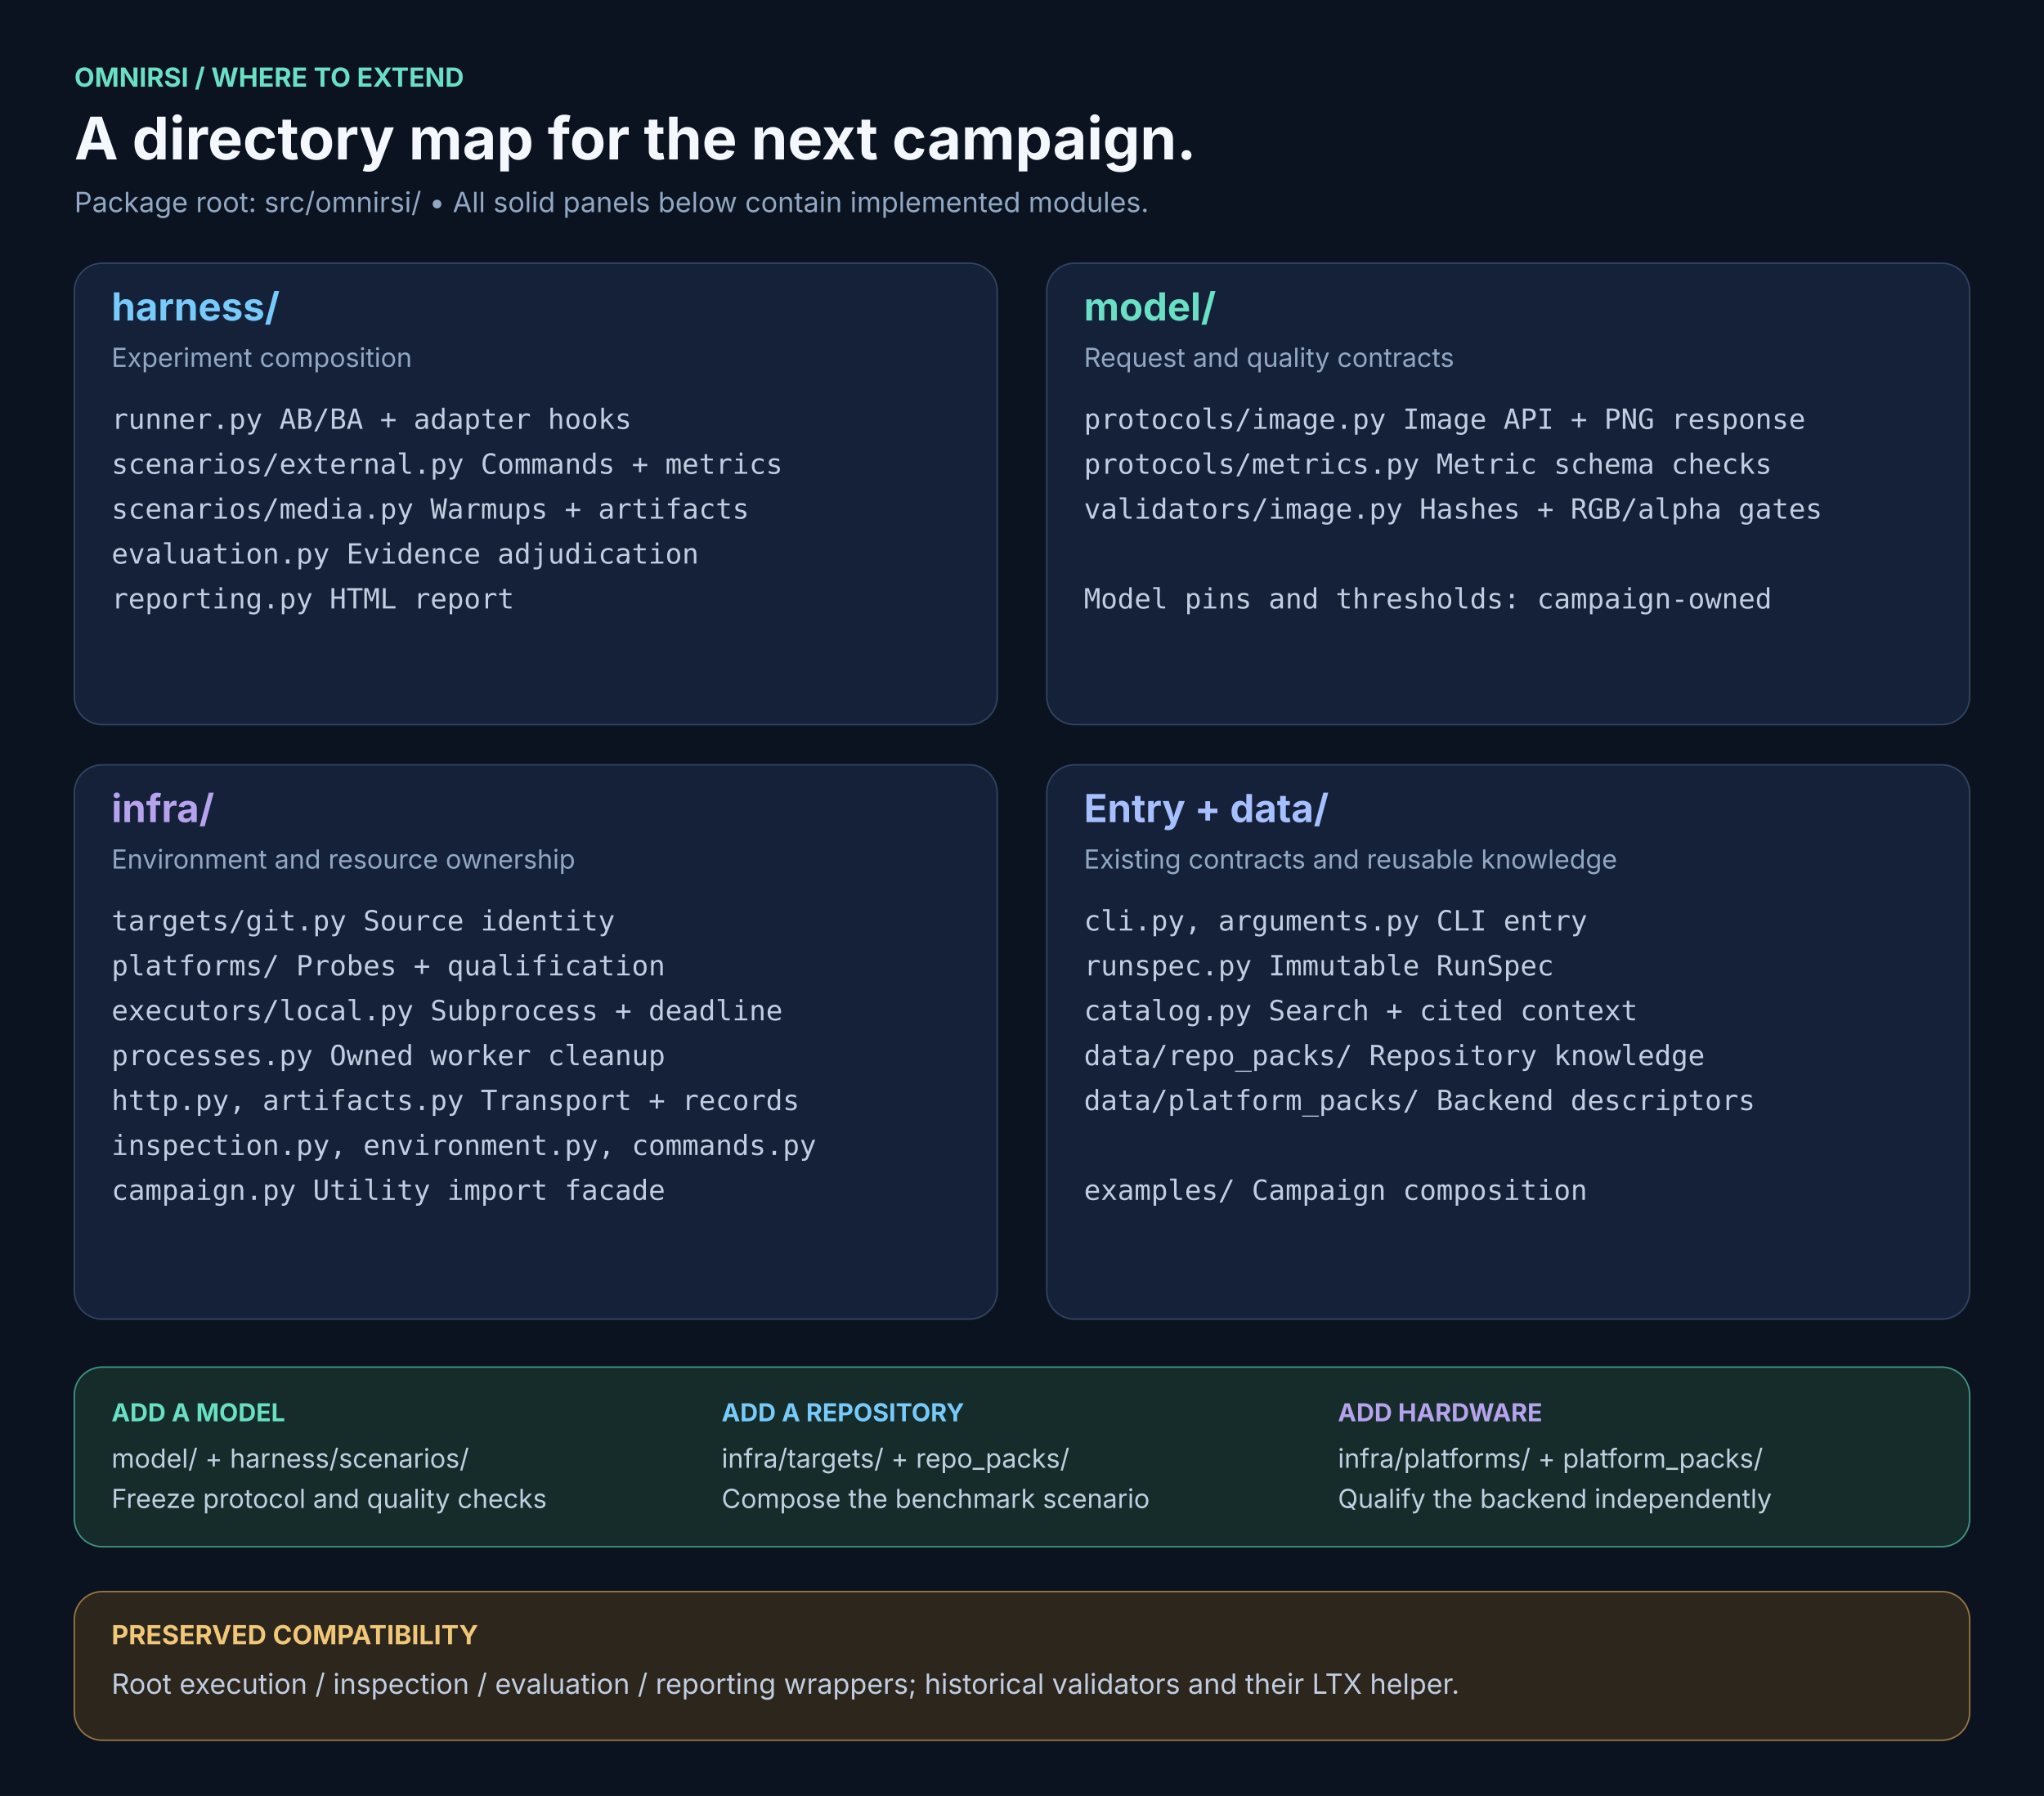
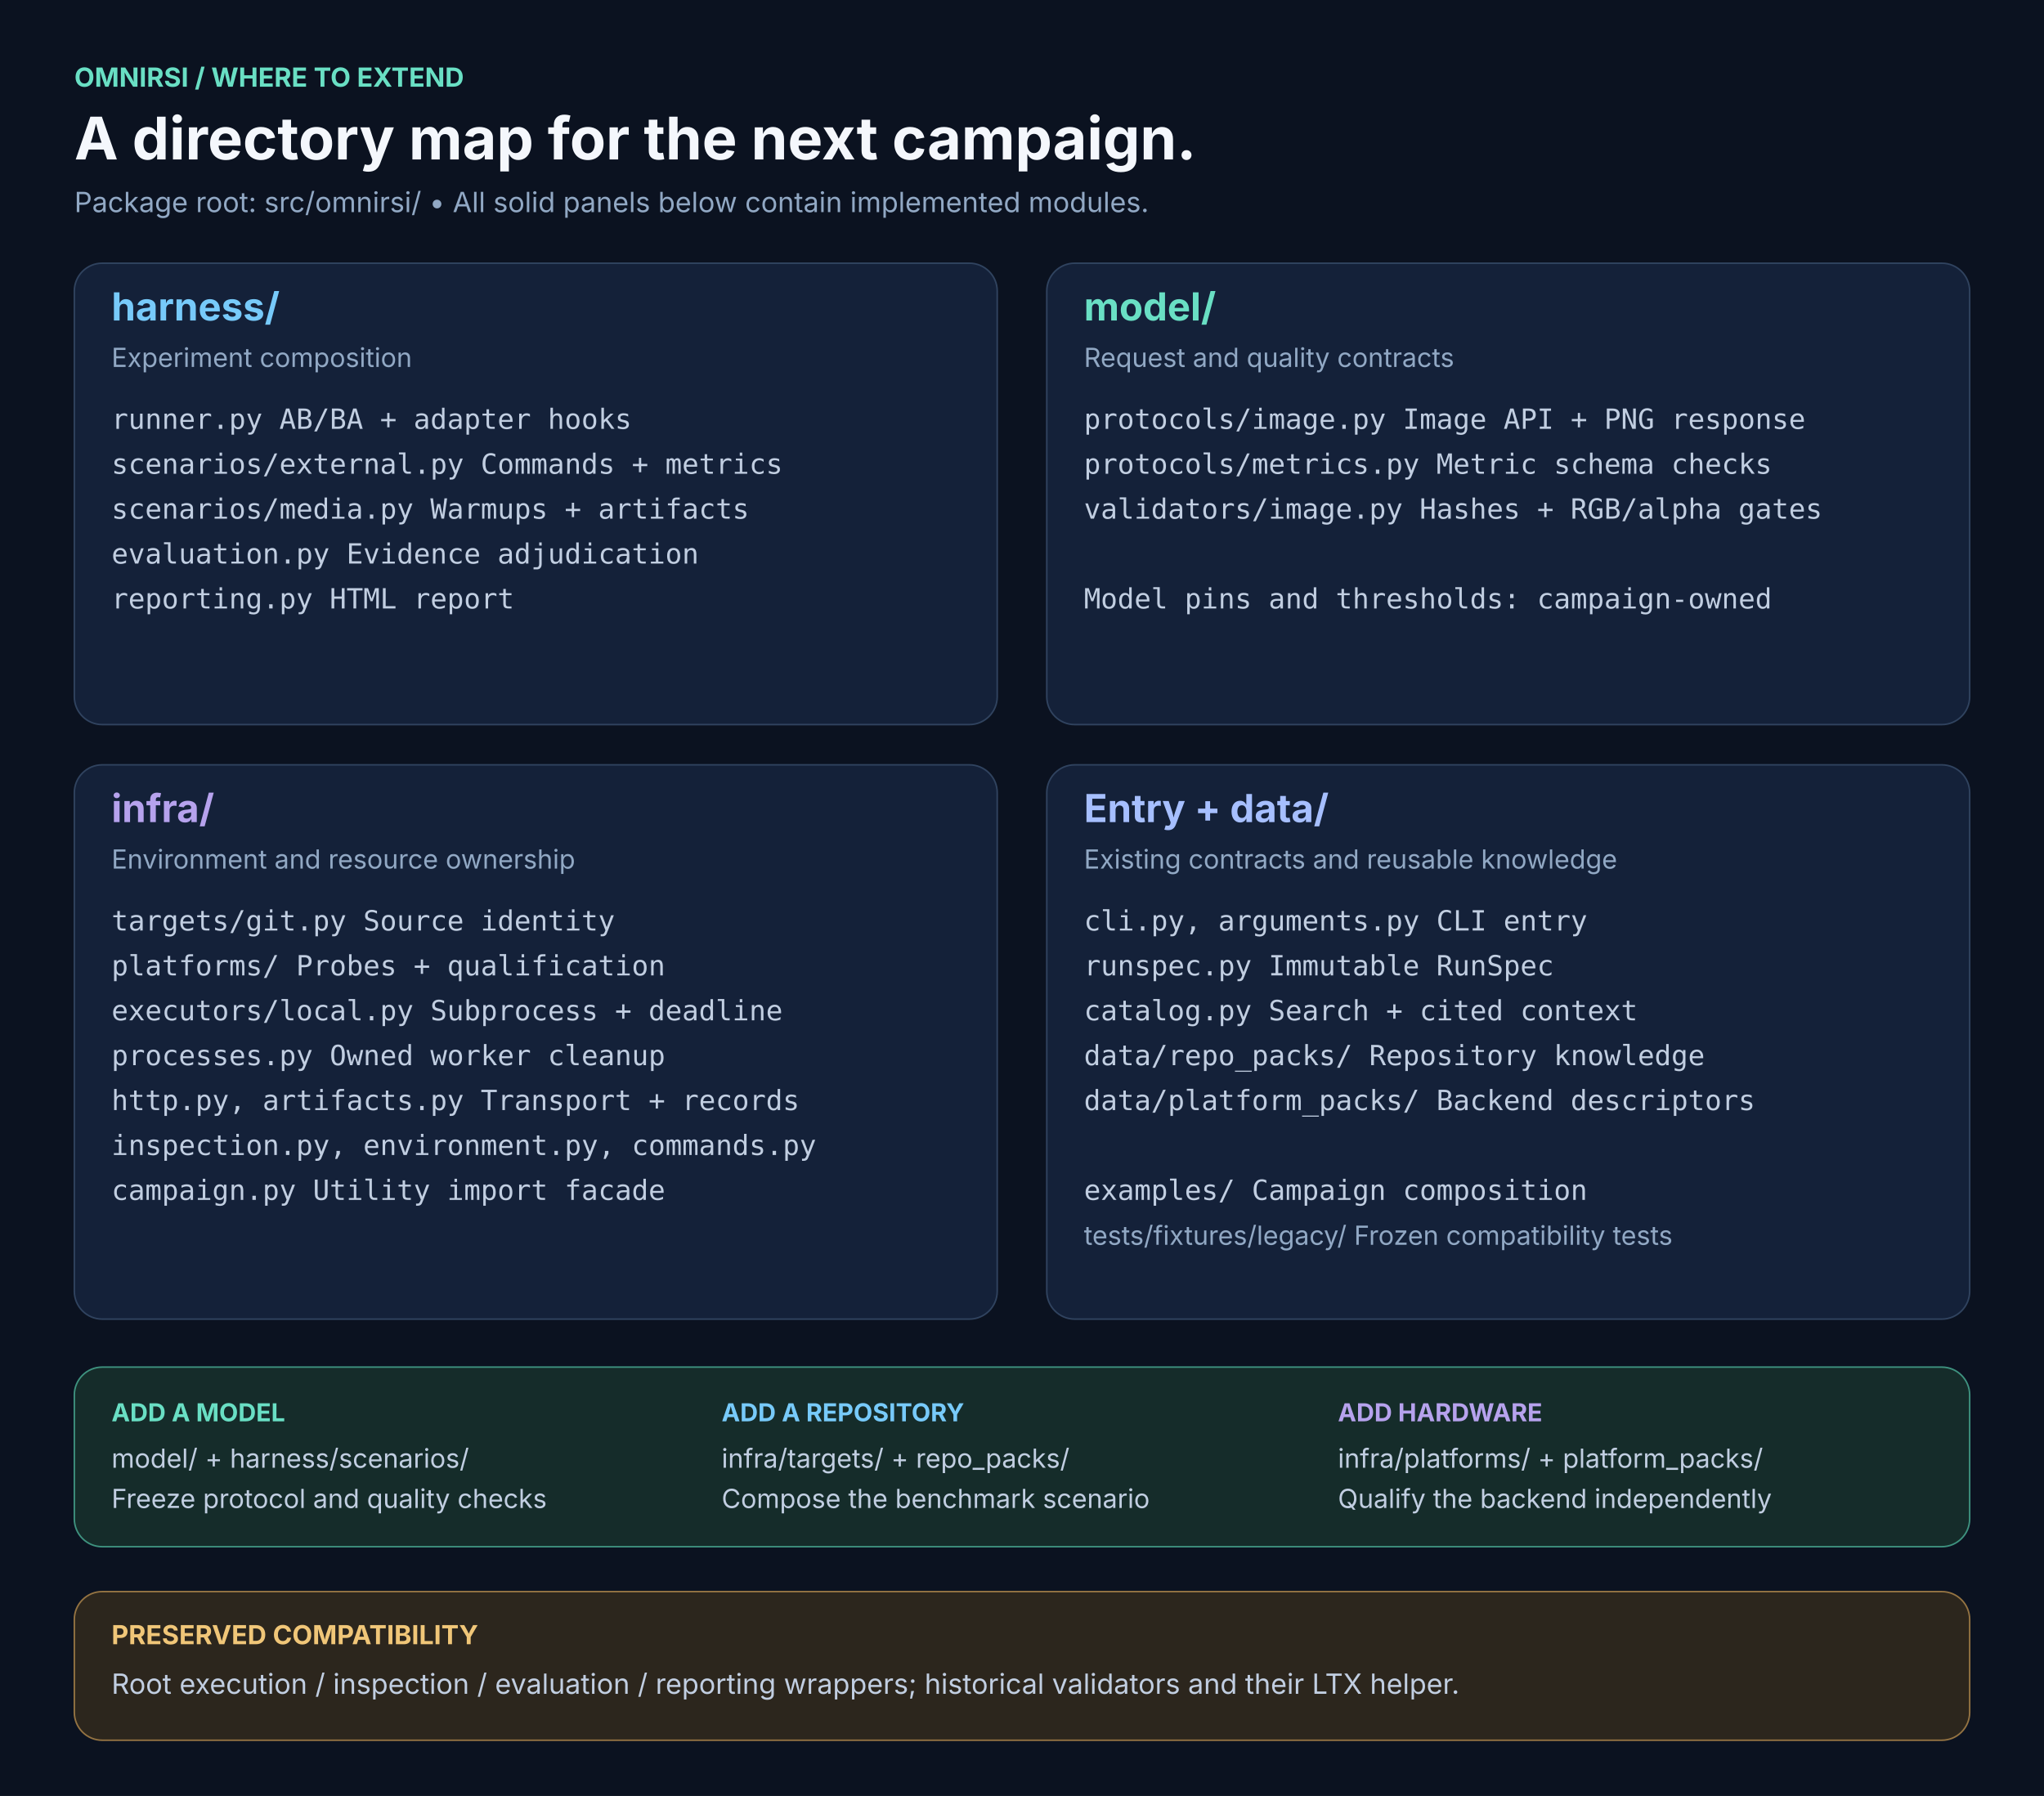
<svg xmlns="http://www.w3.org/2000/svg" width="1320" height="1160" viewBox="0 0 1320 1160" role="img" aria-labelledby="title desc">
  <defs>
    <marker id="arrow" markerWidth="10" markerHeight="10" refX="8" refY="4" orient="auto">
      <path d="M0,0 L8,4 L0,8" fill="none" stroke="#667b9e" stroke-width="1.5" />
    </marker>
  </defs>
  <rect width="1320" height="1160" fill="#0b1220" />
  <text x="48" y="56" font-family="Inter,Segoe UI,Arial,sans-serif" font-size="17" font-weight="700" fill="#69dfc4">OMNIRSI / WHERE TO EXTEND</text>
  <text x="48" y="103" font-family="Inter,Segoe UI,Arial,sans-serif" font-size="38" font-weight="700" fill="#f4f7fc">A directory map for the next campaign.</text>
  <text x="48" y="137" font-family="Inter,Segoe UI,Arial,sans-serif" font-size="18" font-weight="400" fill="#91a8c4">Package root: src/omnirsi/   •   All solid panels below contain implemented modules.</text>
  <rect x="48" y="170" width="596" height="298" rx="18" fill="#142139" stroke="#30435f" />
  <text x="72" y="207" font-family="Inter,Segoe UI,Arial,sans-serif" font-size="25" font-weight="700" fill="#77cafa">harness/</text>
  <text x="72" y="237" font-family="Inter,Segoe UI,Arial,sans-serif" font-size="17" font-weight="400" fill="#91a8c4">Experiment composition</text>
  <text x="72" y="277" font-family="ui-monospace,SFMono-Regular,Consolas,monospace" font-size="18" font-weight="400" fill="#c1cee1">runner.py            AB/BA + adapter hooks</text>
  <text x="72" y="306" font-family="ui-monospace,SFMono-Regular,Consolas,monospace" font-size="18" font-weight="400" fill="#c1cee1">scenarios/external.py  Commands + metrics</text>
  <text x="72" y="335" font-family="ui-monospace,SFMono-Regular,Consolas,monospace" font-size="18" font-weight="400" fill="#c1cee1">scenarios/media.py     Warmups + artifacts</text>
  <text x="72" y="364" font-family="ui-monospace,SFMono-Regular,Consolas,monospace" font-size="18" font-weight="400" fill="#c1cee1">evaluation.py        Evidence adjudication</text>
  <text x="72" y="393" font-family="ui-monospace,SFMono-Regular,Consolas,monospace" font-size="18" font-weight="400" fill="#c1cee1">reporting.py         HTML report</text>
  <rect x="676" y="170" width="596" height="298" rx="18" fill="#142139" stroke="#30435f" />
  <text x="700" y="207" font-family="Inter,Segoe UI,Arial,sans-serif" font-size="25" font-weight="700" fill="#69dfc4">model/</text>
  <text x="700" y="237" font-family="Inter,Segoe UI,Arial,sans-serif" font-size="17" font-weight="400" fill="#91a8c4">Request and quality contracts</text>
  <text x="700" y="277" font-family="ui-monospace,SFMono-Regular,Consolas,monospace" font-size="18" font-weight="400" fill="#c1cee1">protocols/image.py   Image API + PNG response</text>
  <text x="700" y="306" font-family="ui-monospace,SFMono-Regular,Consolas,monospace" font-size="18" font-weight="400" fill="#c1cee1">protocols/metrics.py Metric schema checks</text>
  <text x="700" y="335" font-family="ui-monospace,SFMono-Regular,Consolas,monospace" font-size="18" font-weight="400" fill="#c1cee1">validators/image.py Hashes + RGB/alpha gates</text>
  <text x="700" y="364" font-family="ui-monospace,SFMono-Regular,Consolas,monospace" font-size="18" font-weight="400" fill="#c1cee1" />
  <text x="700" y="393" font-family="ui-monospace,SFMono-Regular,Consolas,monospace" font-size="18" font-weight="400" fill="#c1cee1">Model pins and thresholds: campaign-owned</text>
  <rect x="48" y="494" width="596" height="358" rx="18" fill="#142139" stroke="#30435f" />
  <text x="72" y="531" font-family="Inter,Segoe UI,Arial,sans-serif" font-size="25" font-weight="700" fill="#b6a2ed">infra/</text>
  <text x="72" y="561" font-family="Inter,Segoe UI,Arial,sans-serif" font-size="17" font-weight="400" fill="#91a8c4">Environment and resource ownership</text>
  <text x="72" y="601" font-family="ui-monospace,SFMono-Regular,Consolas,monospace" font-size="18" font-weight="400" fill="#c1cee1">targets/git.py       Source identity</text>
  <text x="72" y="630" font-family="ui-monospace,SFMono-Regular,Consolas,monospace" font-size="18" font-weight="400" fill="#c1cee1">platforms/           Probes + qualification</text>
  <text x="72" y="659" font-family="ui-monospace,SFMono-Regular,Consolas,monospace" font-size="18" font-weight="400" fill="#c1cee1">executors/local.py   Subprocess + deadline</text>
  <text x="72" y="688" font-family="ui-monospace,SFMono-Regular,Consolas,monospace" font-size="18" font-weight="400" fill="#c1cee1">processes.py         Owned worker cleanup</text>
  <text x="72" y="717" font-family="ui-monospace,SFMono-Regular,Consolas,monospace" font-size="18" font-weight="400" fill="#c1cee1">http.py, artifacts.py  Transport + records</text>
  <text x="72" y="746" font-family="ui-monospace,SFMono-Regular,Consolas,monospace" font-size="18" font-weight="400" fill="#c1cee1">inspection.py, environment.py, commands.py</text>
  <text x="72" y="775" font-family="ui-monospace,SFMono-Regular,Consolas,monospace" font-size="18" font-weight="400" fill="#c1cee1">campaign.py          Utility import facade</text>
  <rect x="676" y="494" width="596" height="358" rx="18" fill="#142139" stroke="#30435f" />
  <text x="700" y="531" font-family="Inter,Segoe UI,Arial,sans-serif" font-size="25" font-weight="700" fill="#a6bfff">Entry + data/</text>
  <text x="700" y="561" font-family="Inter,Segoe UI,Arial,sans-serif" font-size="17" font-weight="400" fill="#91a8c4">Existing contracts and reusable knowledge</text>
  <text x="700" y="601" font-family="ui-monospace,SFMono-Regular,Consolas,monospace" font-size="18" font-weight="400" fill="#c1cee1">cli.py, arguments.py CLI entry</text>
  <text x="700" y="630" font-family="ui-monospace,SFMono-Regular,Consolas,monospace" font-size="18" font-weight="400" fill="#c1cee1">runspec.py           Immutable RunSpec</text>
  <text x="700" y="659" font-family="ui-monospace,SFMono-Regular,Consolas,monospace" font-size="18" font-weight="400" fill="#c1cee1">catalog.py           Search + cited context</text>
  <text x="700" y="688" font-family="ui-monospace,SFMono-Regular,Consolas,monospace" font-size="18" font-weight="400" fill="#c1cee1">data/repo_packs/     Repository knowledge</text>
  <text x="700" y="717" font-family="ui-monospace,SFMono-Regular,Consolas,monospace" font-size="18" font-weight="400" fill="#c1cee1">data/platform_packs/ Backend descriptors</text>
  <text x="700" y="746" font-family="ui-monospace,SFMono-Regular,Consolas,monospace" font-size="18" font-weight="400" fill="#c1cee1" />
  <text x="700" y="775" font-family="ui-monospace,SFMono-Regular,Consolas,monospace" font-size="18" font-weight="400" fill="#c1cee1">examples/           Campaign composition</text>
+   <text x="700" y="804" font-family="Inter,Segoe UI,Arial,sans-serif" font-size="17" fill="#91a8c4">tests/fixtures/legacy/  Frozen compatibility tests</text>
  <rect x="48" y="883" width="1224" height="116" rx="18" fill="#152c2a" stroke="#3e927f" />
  <text x="72" y="918" font-family="Inter,Segoe UI,Arial,sans-serif" font-size="16" font-weight="700" fill="#69dfc4">ADD A MODEL</text>
  <text x="466" y="918" font-family="Inter,Segoe UI,Arial,sans-serif" font-size="16" font-weight="700" fill="#77cafa">ADD A REPOSITORY</text>
  <text x="864" y="918" font-family="Inter,Segoe UI,Arial,sans-serif" font-size="16" font-weight="700" fill="#b6a2ed">ADD HARDWARE</text>
  <text x="72" y="948" font-family="Inter,Segoe UI,Arial,sans-serif" font-size="17" font-weight="400" fill="#c1cee1">model/ + harness/scenarios/</text>
  <text x="72" y="974" font-family="Inter,Segoe UI,Arial,sans-serif" font-size="17" font-weight="400" fill="#c1cee1">Freeze protocol and quality checks</text>
  <text x="466" y="948" font-family="Inter,Segoe UI,Arial,sans-serif" font-size="17" font-weight="400" fill="#c1cee1">infra/targets/ + repo_packs/</text>
  <text x="466" y="974" font-family="Inter,Segoe UI,Arial,sans-serif" font-size="17" font-weight="400" fill="#c1cee1">Compose the benchmark scenario</text>
  <text x="864" y="948" font-family="Inter,Segoe UI,Arial,sans-serif" font-size="17" font-weight="400" fill="#c1cee1">infra/platforms/ + platform_packs/</text>
  <text x="864" y="974" font-family="Inter,Segoe UI,Arial,sans-serif" font-size="17" font-weight="400" fill="#c1cee1">Qualify the backend independently</text>
  <rect x="48" y="1028" width="1224" height="96" rx="18" fill="#2c261d" stroke="#947342" />
  <text x="72" y="1062" font-family="Inter,Segoe UI,Arial,sans-serif" font-size="17" font-weight="700" fill="#f0c678">PRESERVED COMPATIBILITY</text>
  <text x="72" y="1094" font-family="Inter,Segoe UI,Arial,sans-serif" font-size="18" font-weight="400" fill="#c1cee1">Root execution / inspection / evaluation / reporting wrappers; historical validators and their LTX helper.</text>
</svg>
